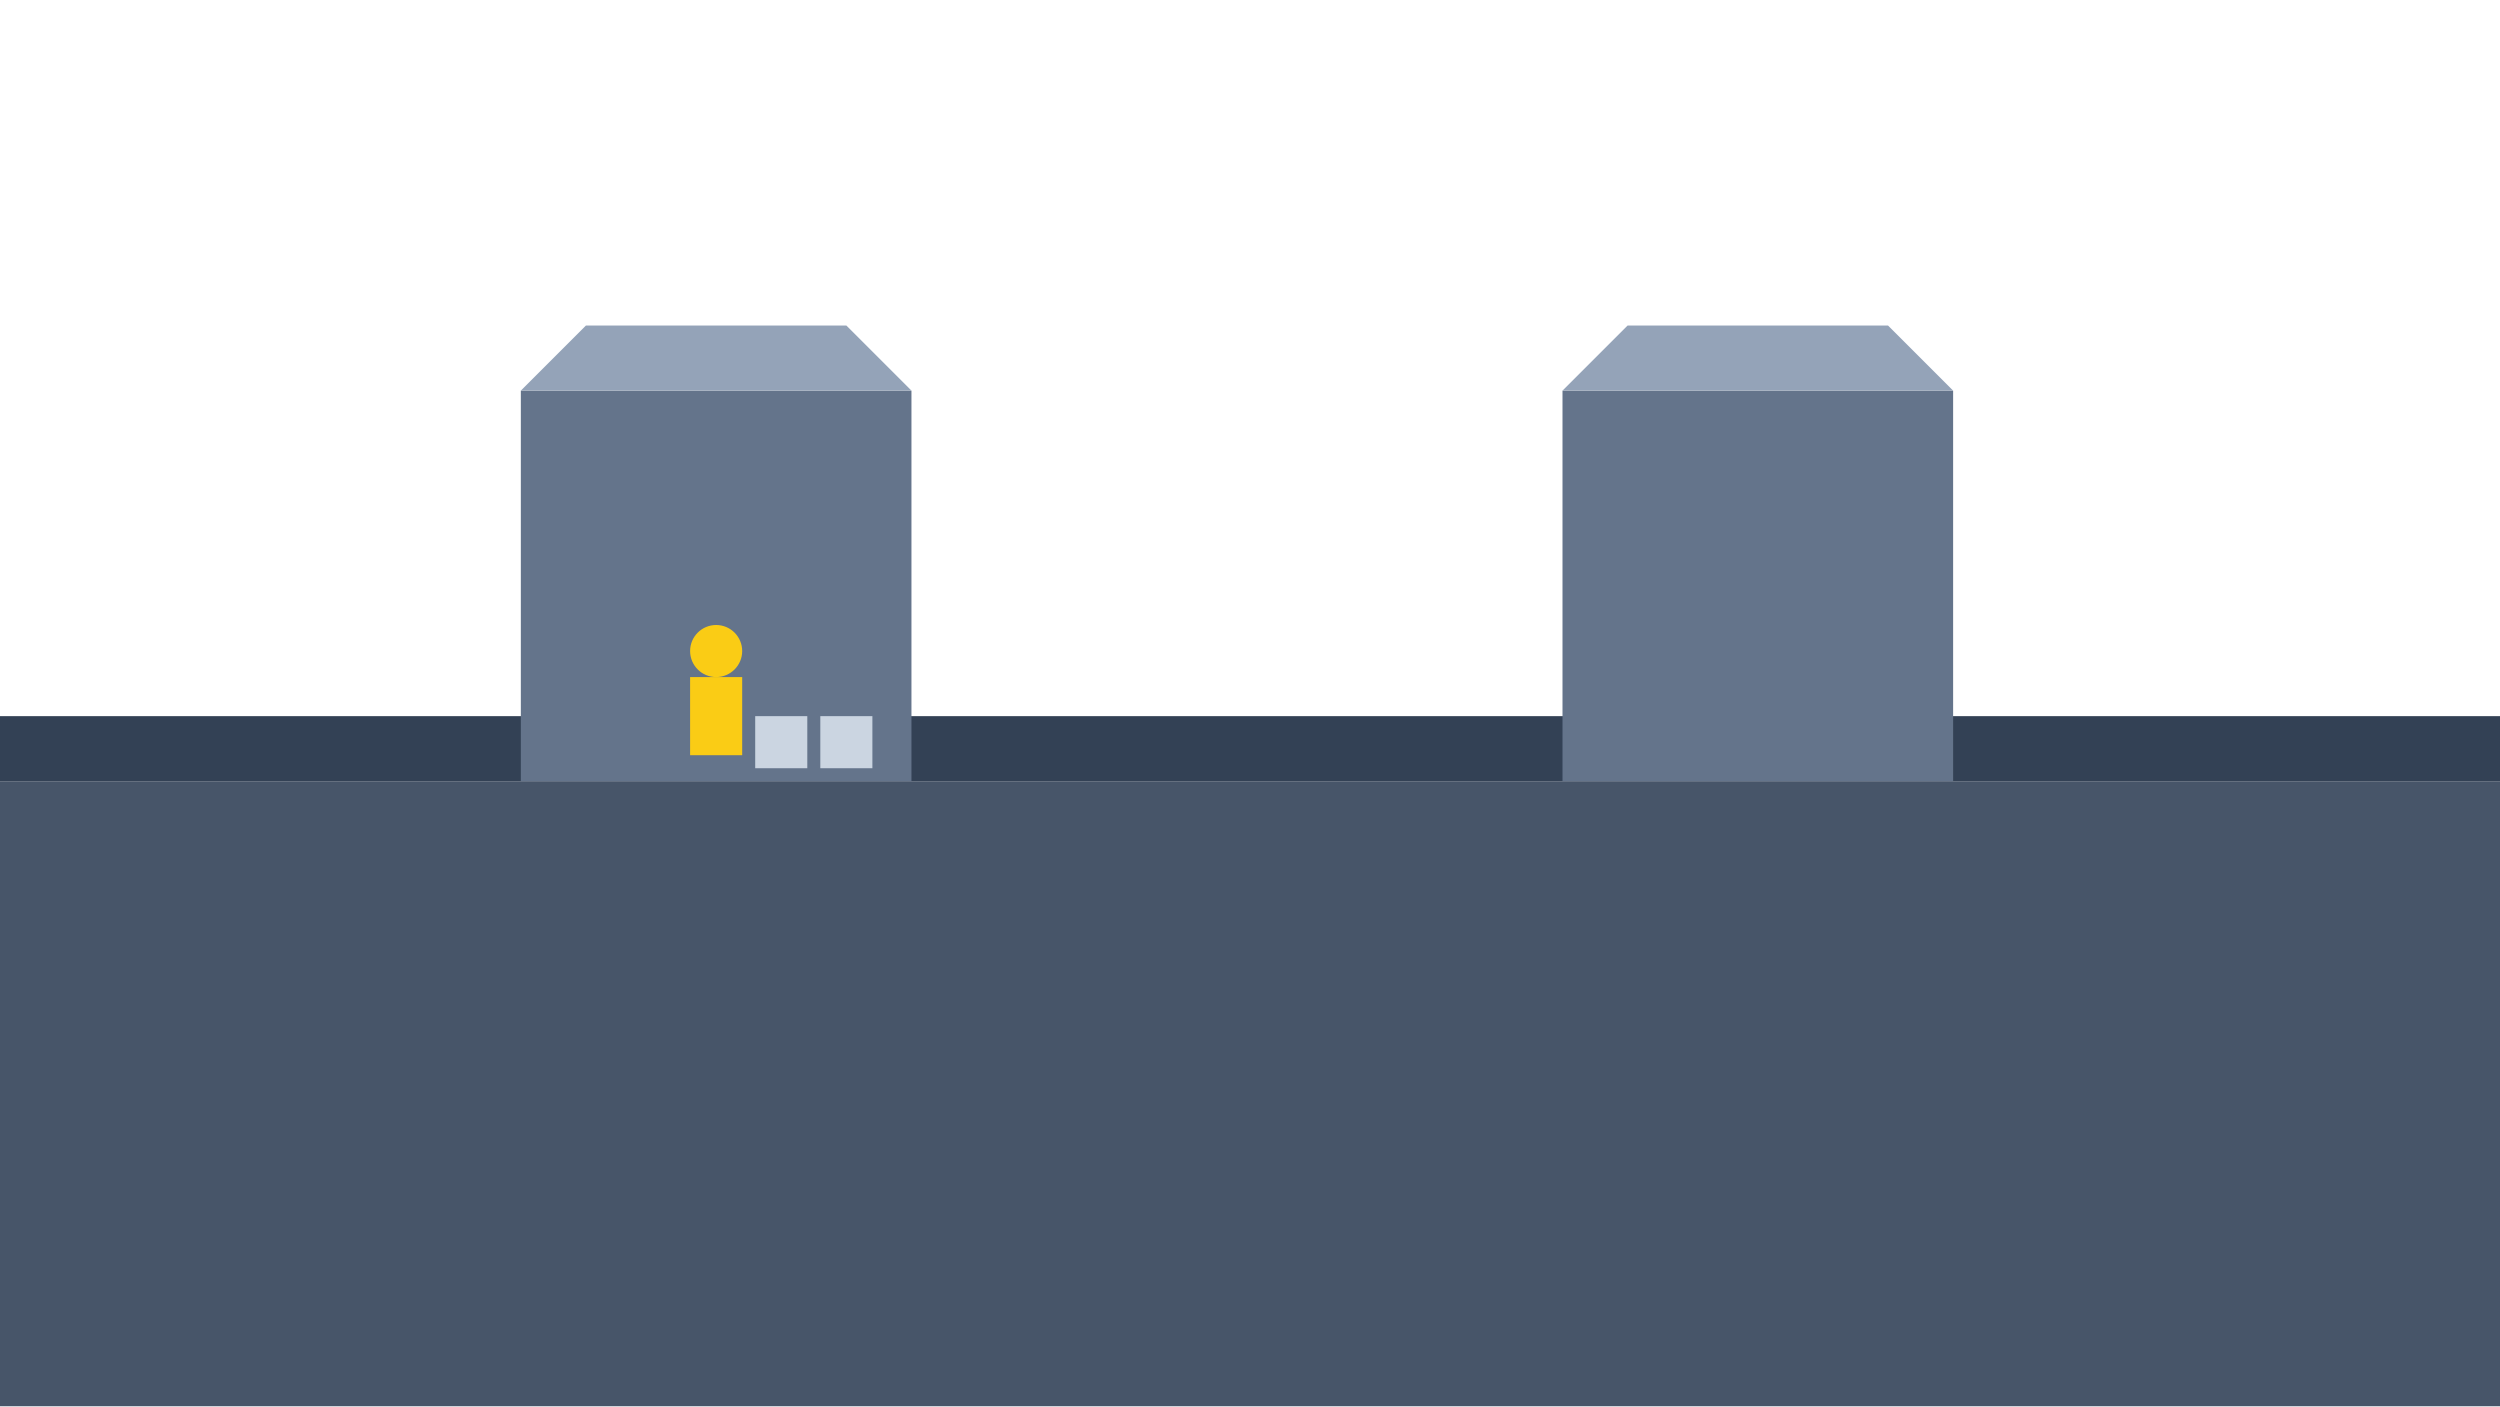
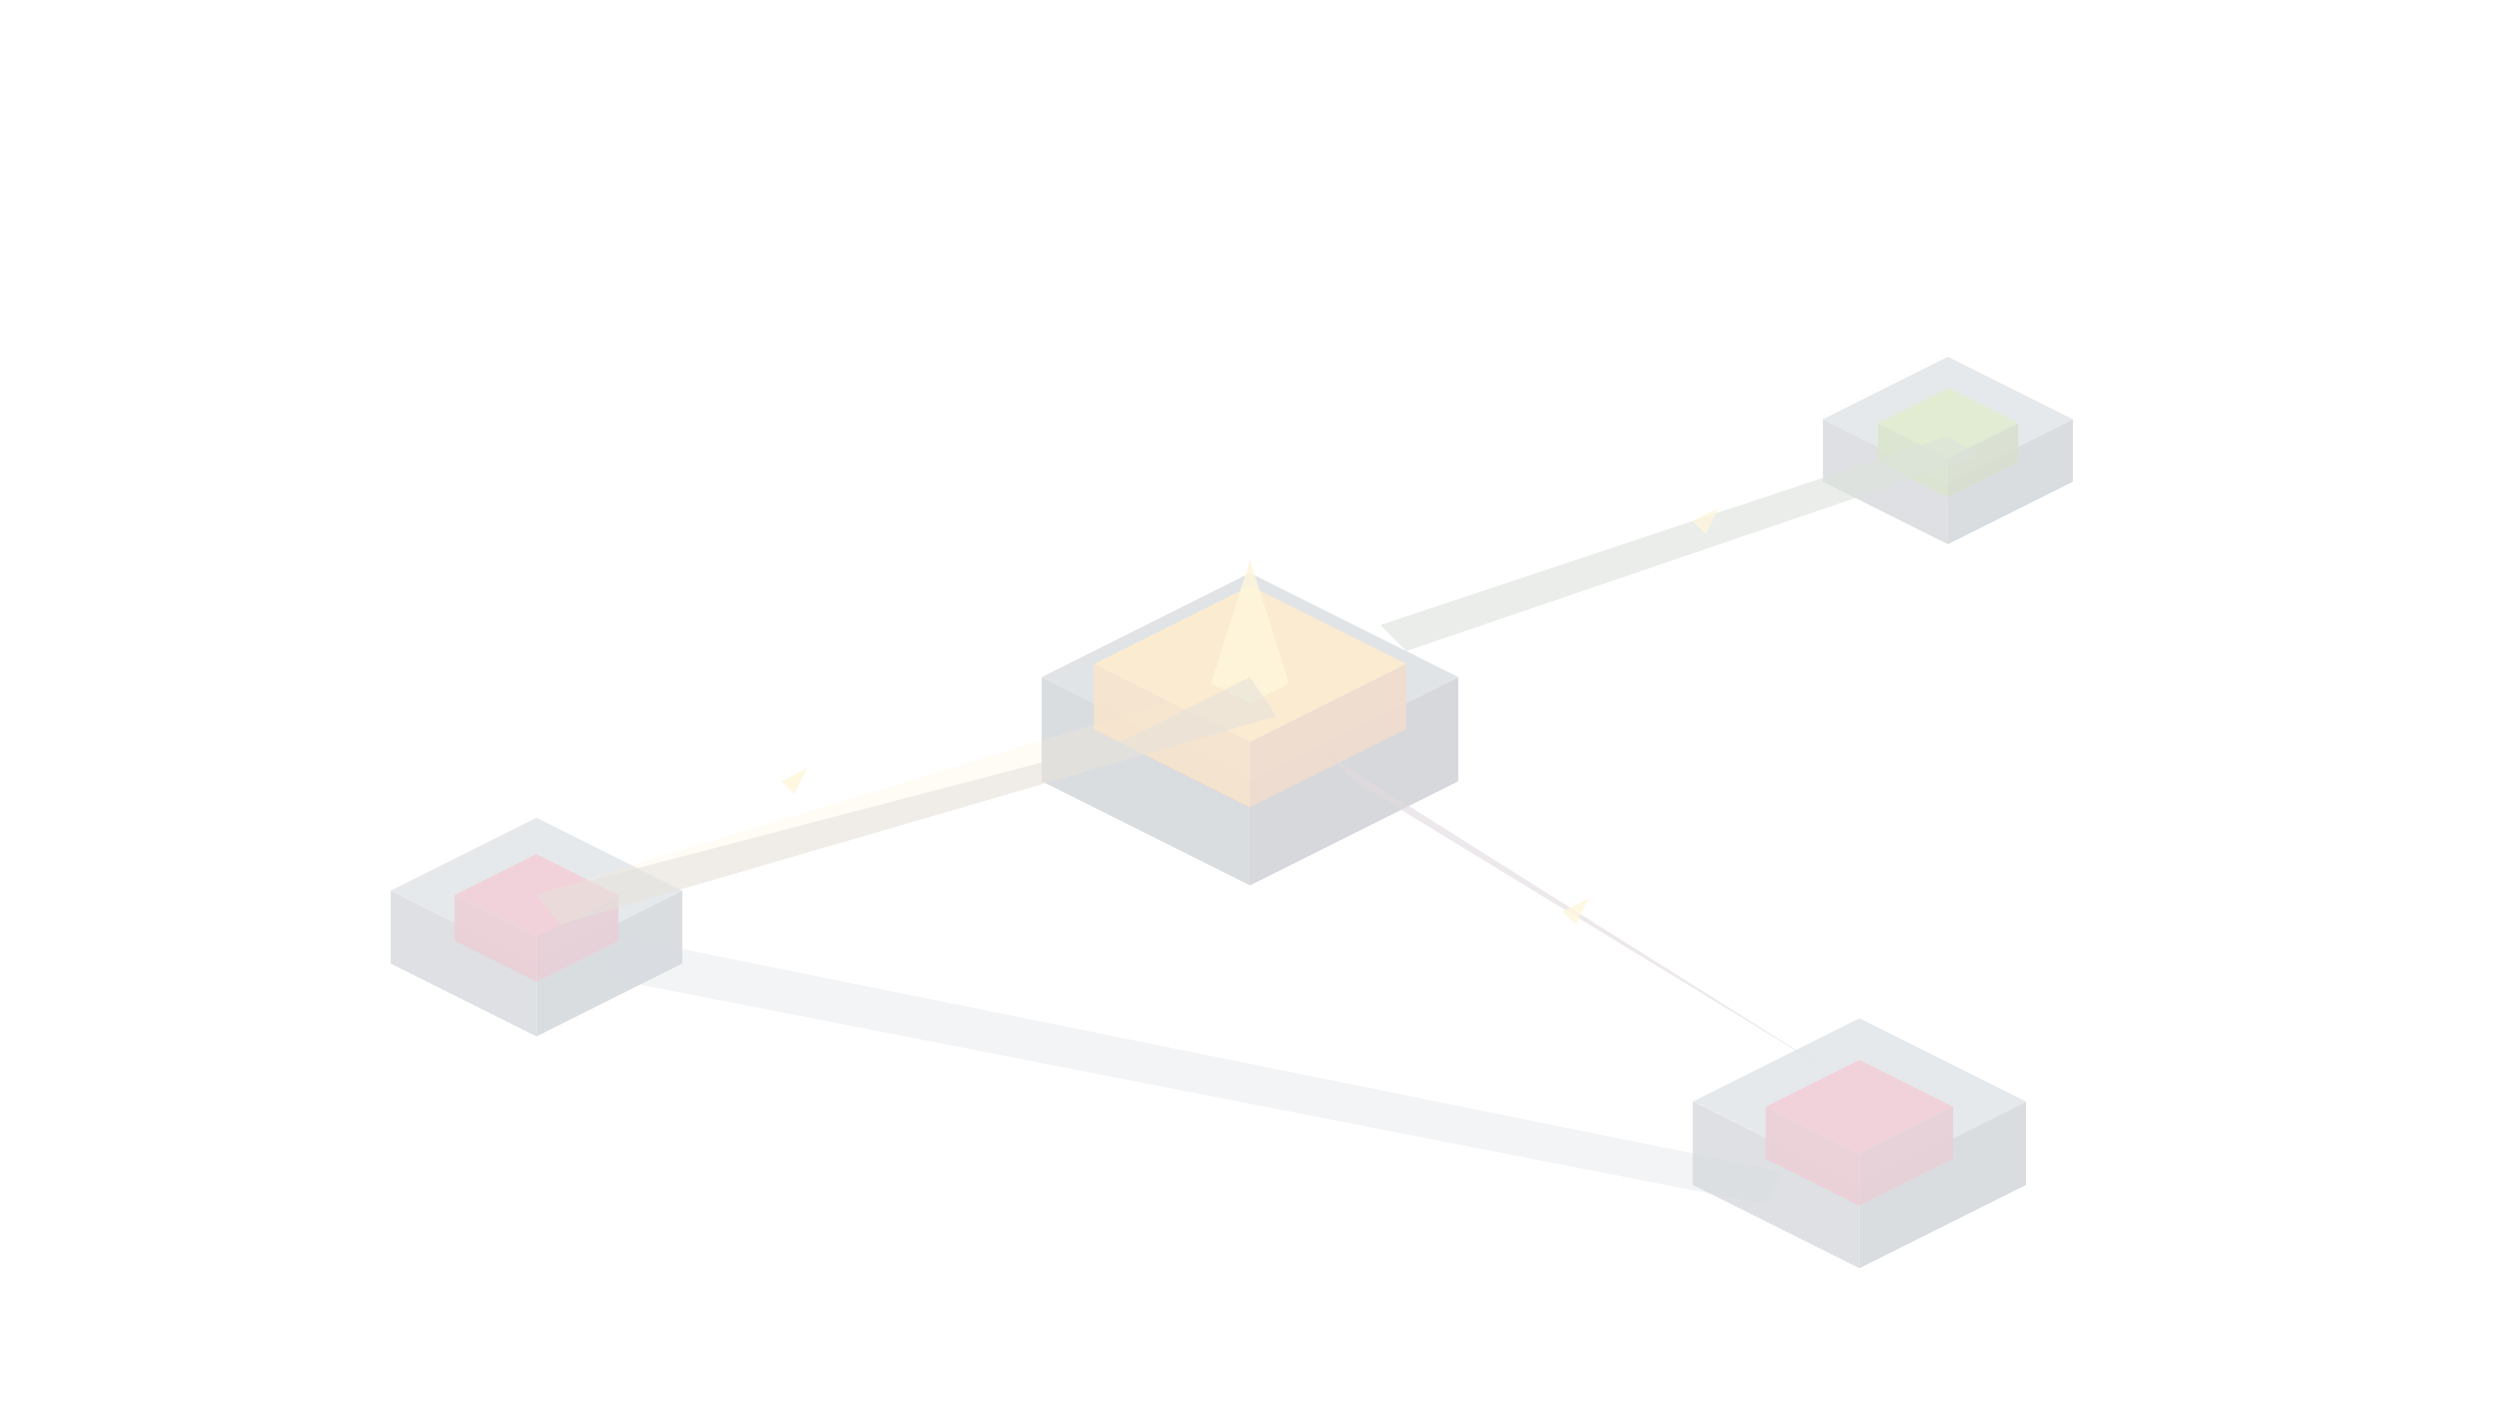
- <svg xmlns="http://www.w3.org/2000/svg" width="1920" height="1080" viewBox="0 0 1920 1080">
-   <path d="M0 600 L1920 600 L1920 1080 L0 1080 Z" fill="#475569" />
-   <path d="M0 600 L1920 600 L1920 550 L0 550 Z" fill="#334155" />
-   <rect x="400" y="300" width="300" height="300" fill="#64748b" />
-   <path d="M400 300 L700 300 L650 250 L450 250 Z" fill="#94a3b8" />
-   <rect x="1200" y="300" width="300" height="300" fill="#64748b" />
-   <path d="M1200 300 L1500 300 L1450 250 L1250 250 Z" fill="#94a3b8" />
-   <circle cx="550" cy="500" r="20" fill="#facc15" />
-   <rect x="530" y="520" width="40" height="60" fill="#facc15" />
-   <rect x="580" y="550" width="40" height="40" fill="#cbd5e1" />
-   <rect x="630" y="550" width="40" height="40" fill="#cbd5e1" />
+ <svg xmlns="http://www.w3.org/2000/svg" width="1920" height="1080" viewBox="0 0 1920 1080" fill="none">
+   <g opacity="0.20">
+     <g transform="translate(800, 400)">
+       <polygon points="160,200 320,120 160,40 0,120" fill="#475569" opacity="0.8" />
+       <polygon points="0,120 160,200 160,280 0,200" fill="#334155" opacity="0.9" />
+       <polygon points="160,200 320,120 320,200 160,280" fill="#1E293B" opacity="0.9" />
+       <polygon points="160,170 280,110 160,50 40,110" fill="#F59E0B" opacity="0.9" />
+       <polygon points="40,110 160,170 160,220 40,160" fill="#D97706" opacity="0.9" />
+       <polygon points="160,170 280,110 280,160 160,220" fill="#B45309" opacity="0.9" />
+       <polygon points="160,140 190,125 160,30 130,125" fill="#FCD34D" opacity="0.8" />
+     </g>
+     <g transform="translate(300, 600) scale(0.7)">
+       <polygon points="160,200 320,120 160,40 0,120" fill="#64748B" opacity="0.8" />
+       <polygon points="0,120 160,200 160,280 0,200" fill="#475569" opacity="0.9" />
+       <polygon points="160,200 320,120 320,200 160,280" fill="#334155" opacity="0.9" />
+       <polygon points="160,170 250,125 160,80 70,125" fill="#BE123C" opacity="0.9" />
+       <polygon points="70,125 160,170 160,220 70,175" fill="#9F1239" opacity="0.9" />
+       <polygon points="160,170 250,125 250,175 160,220" fill="#881337" opacity="0.9" />
+     </g>
+     <g transform="translate(1400, 250) scale(0.6)">
+       <polygon points="160,200 320,120 160,40 0,120" fill="#64748B" opacity="0.8" />
+       <polygon points="0,120 160,200 160,280 0,200" fill="#475569" opacity="0.9" />
+       <polygon points="160,200 320,120 320,200 160,280" fill="#334155" opacity="0.9" />
+       <polygon points="160,170 250,125 160,80 70,125" fill="#65A30D" opacity="0.9" />
+       <polygon points="70,125 160,170 160,220 70,175" fill="#4D7C0F" opacity="0.9" />
+       <polygon points="160,170 250,125 250,175 160,220" fill="#3F6212" opacity="0.9" />
+     </g>
+     <g transform="translate(1300, 750) scale(0.8)">
+       <polygon points="160,200 320,120 160,40 0,120" fill="#64748B" opacity="0.8" />
+       <polygon points="0,120 160,200 160,280 0,200" fill="#475569" opacity="0.9" />
+       <polygon points="160,200 320,120 320,200 160,280" fill="#334155" opacity="0.9" />
+       <polygon points="160,170 250,125 160,80 70,125" fill="#BE123C" opacity="0.9" />
+       <polygon points="70,125 160,170 160,220 70,175" fill="#9F1239" opacity="0.9" />
+       <polygon points="160,170 250,125 250,175 160,220" fill="#881337" opacity="0.9" />
+     </g>
+     <polygon points="960,520 860,570 412,687 430,710 980,550" fill="#475569" opacity="0.5" />
+     <polygon points="960,520 980,550 430,710 412,687" fill="#F59E0B" opacity="0.2" />
+     <polygon points="1060,480 1496,335 1520,350 1080,500" fill="#475569" opacity="0.5" />
+     <polygon points="1060,480 1080,500 1520,350 1496,335" fill="#65A30D" opacity="0.2" />
+     <polygon points="1020,580 1428,837 1450,850 1040,600" fill="#475569" opacity="0.5" />
+     <polygon points="1020,580 1040,600 1450,850 1428,837" fill="#BE123C" opacity="0.2" />
+     <polygon points="460,750 1356,925 1370,900 480,720" fill="#334155" opacity="0.3" />
+     <g fill="#FCD34D" opacity="0.8">
+       <polygon points="600,600 620,590 610,610" />
+       <polygon points="1300,400 1320,390 1310,410" />
+       <polygon points="1200,700 1220,690 1210,710" />
+     </g>
+   </g>
</svg>
